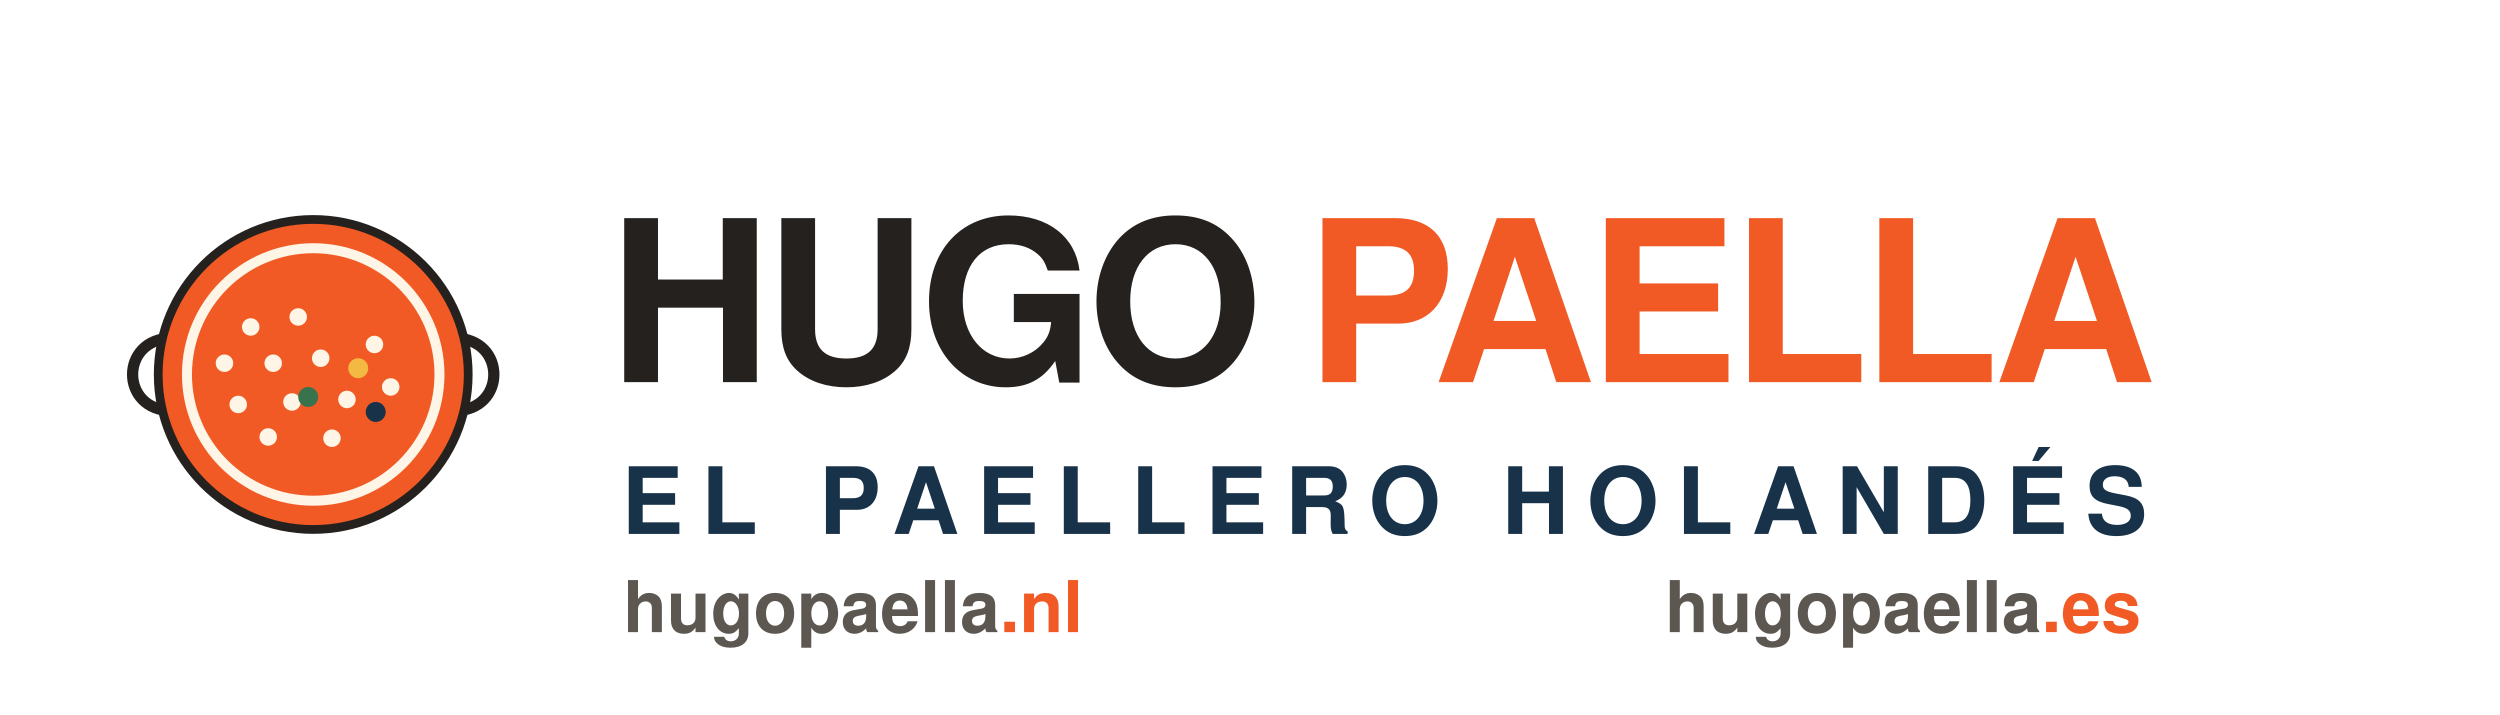
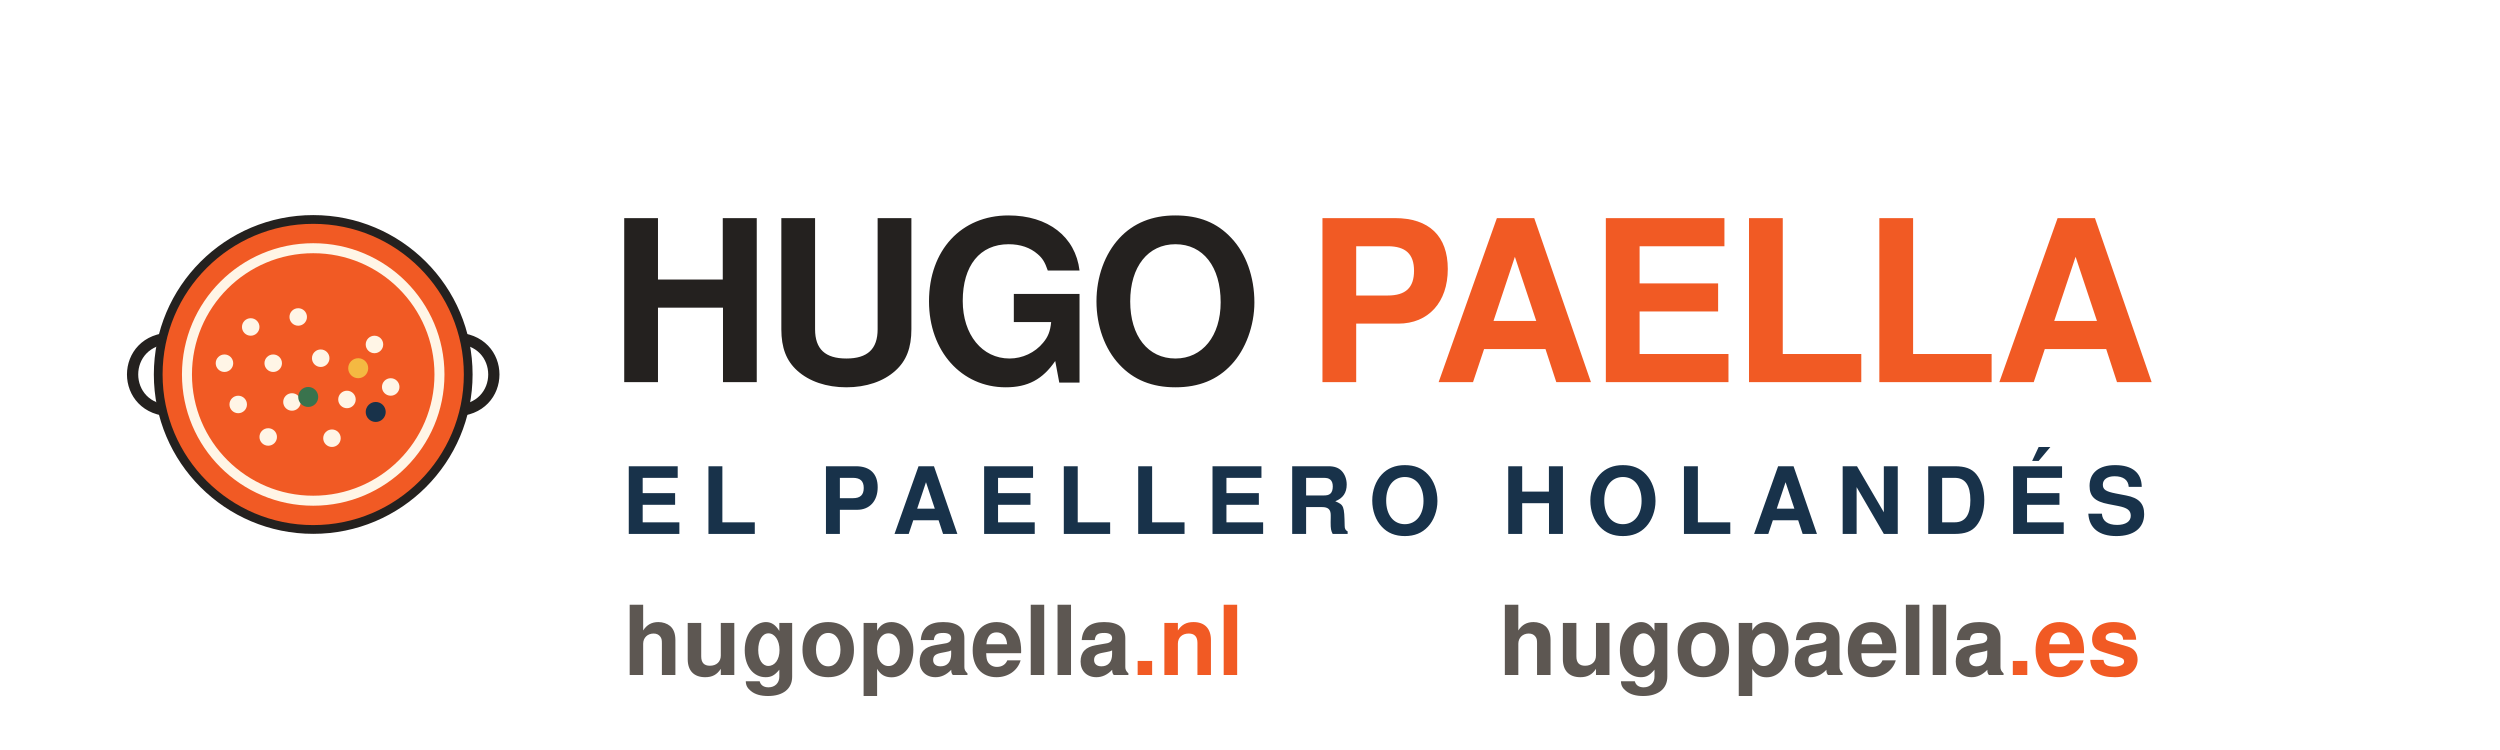
- <svg xmlns="http://www.w3.org/2000/svg" width="1400" height="400" viewBox="0 0 1400 400">
+ <svg xmlns="http://www.w3.org/2000/svg" width="1400" height="420" viewBox="0 0 1400 420">
  <style>text{font-family:'Montserrat','Nimbus Sans',Arial,sans-serif}</style>
  <g transform="translate(62 125) scale(0.70)">
    <path d="M49 92C7 92 7 150 49 150" fill="none" stroke="#24211F" stroke-width="9" stroke-linecap="round" />
    <path d="M275 92C317 92 317 150 275 150" fill="none" stroke="#24211F" stroke-width="9" stroke-linecap="round" />
    <circle cx="162" cy="121" r="124" fill="#F15A24" stroke="#24211F" stroke-width="7" />
    <circle cx="162" cy="121" r="101" fill="none" stroke="#FFF5E6" stroke-width="8" />
    <g fill="#FFF5E6">
      <circle cx="112" cy="83" r="7" />
      <circle cx="150" cy="75" r="7" />
      <circle cx="91" cy="112" r="7" />
      <circle cx="130" cy="112" r="7" />
      <circle cx="168" cy="108" r="7" />
      <circle cx="211" cy="97" r="7" />
      <circle cx="102" cy="145" r="7" />
      <circle cx="145" cy="143" r="7" />
      <circle cx="189" cy="141" r="7" />
      <circle cx="224" cy="131" r="7" />
      <circle cx="126" cy="171" r="7" />
      <circle cx="177" cy="172" r="7" />
    </g>
    <circle cx="198" cy="116" r="8" fill="#F4B942" />
    <circle cx="158" cy="139" r="8" fill="#39734D" />
    <circle cx="212" cy="151" r="8" fill="#18324A" />
  </g>
  <text x="341" y="214" font-size="126" font-weight="700" letter-spacing="-4" fill="#24211F">HUGO</text>
  <text x="731" y="214" font-size="126" font-weight="700" letter-spacing="-4" fill="#F15A24">PAELLA</text>
  <text x="348" y="299" font-size="52" font-weight="600" letter-spacing="9.89" fill="#18324A">EL PAELLERO HOLANDÉS</text>
-   <text x="349" y="354" font-size="40" font-weight="600" fill="#5D5752">hugopaella<tspan fill="#F15A24">.nl</tspan>
+   <text x="349" y="378" font-size="54" font-weight="600" fill="#5D5752">hugopaella<tspan fill="#F15A24">.nl</tspan>
  </text>
-   <text x="1199" y="354" text-anchor="end" font-size="40" font-weight="600" fill="#5D5752">hugopaella<tspan fill="#F15A24">.es</tspan>
+   <text x="1199" y="378" text-anchor="end" font-size="54" font-weight="600" fill="#5D5752">hugopaella<tspan fill="#F15A24">.es</tspan>
  </text>
</svg>
